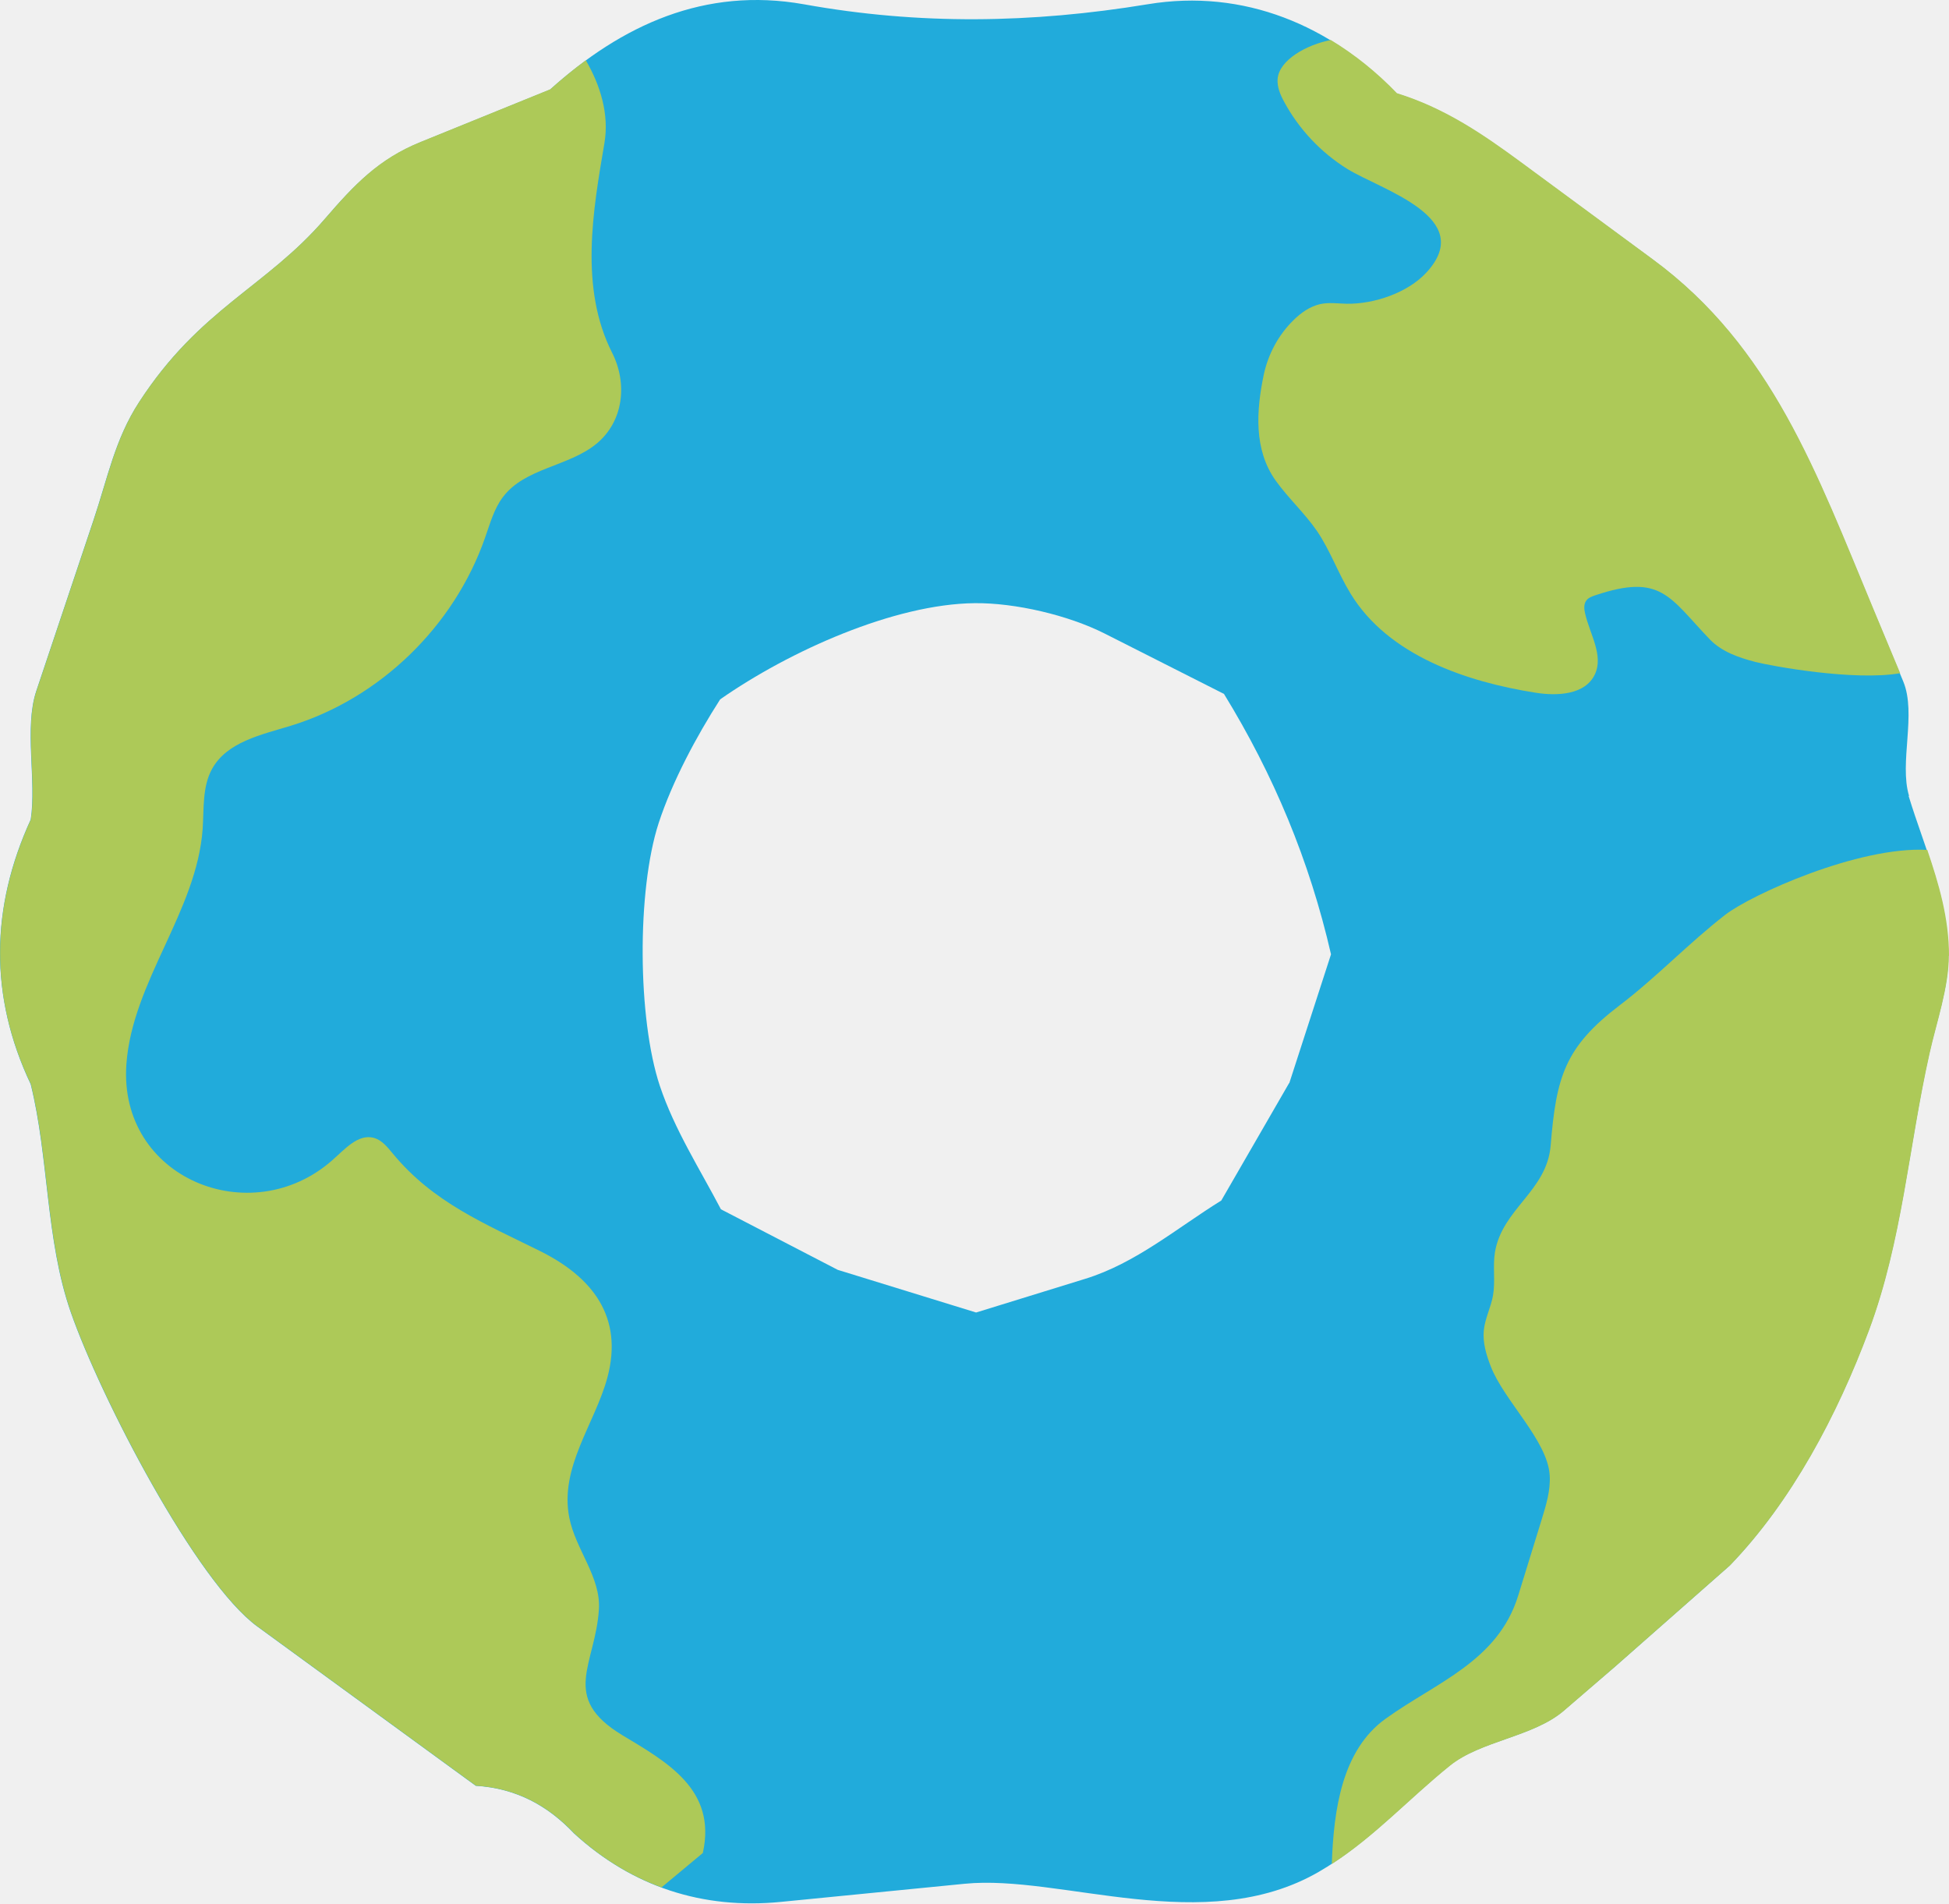
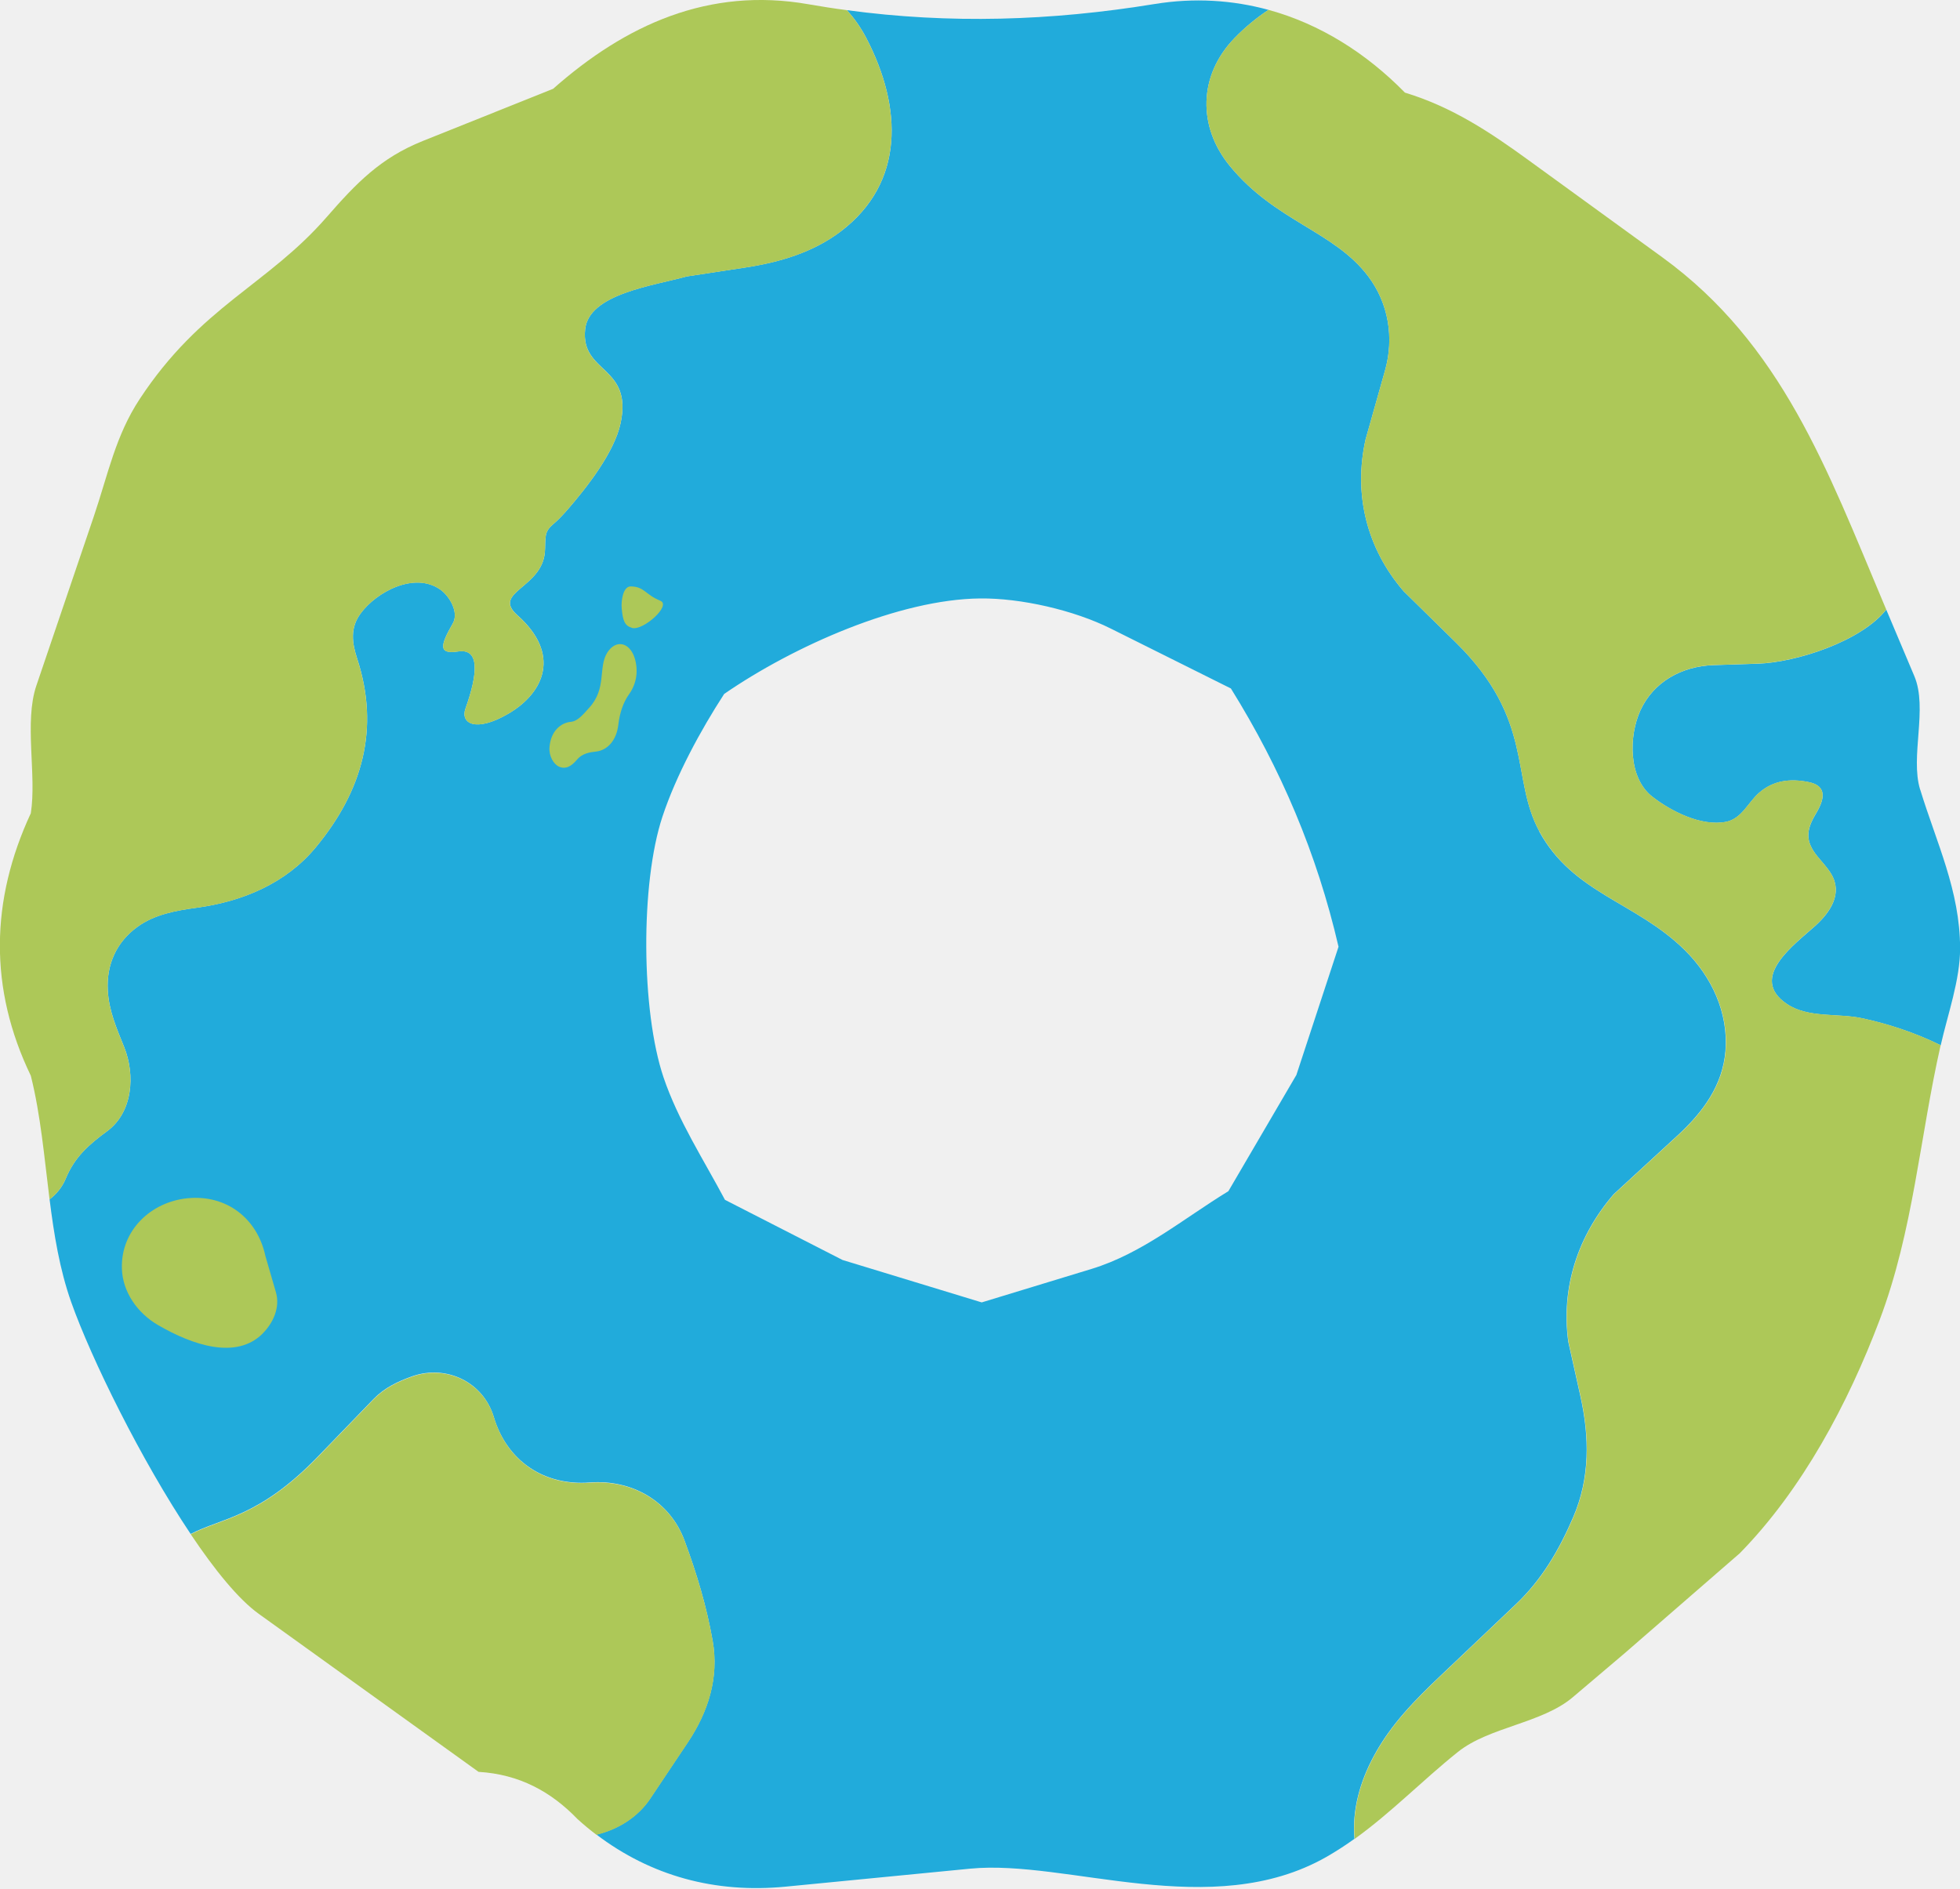
- <svg xmlns="http://www.w3.org/2000/svg" preserveAspectRatio="none" overflow="visible" style="display: block;" width="681.978" height="665.93" viewBox="0 0 681.978 665.93" fill="none">
-   <g id="Group">
-     <path id="Vector" d="M667.989 278.425C664.492 266.772 670.678 249.805 665.972 238.425L655.281 212.803C635.648 165.716 619.914 121.423 578.227 90.758L531.9 56.686C518.184 46.601 505.14 37.81 488.666 32.7C465.806 8.986 435.28 -4.098 401.594 1.49C360.982 8.168 321.648 8.781 281.239 1.49C246.611 -4.643 217.632 8.713 192.485 31.337L147.167 49.736C132.442 55.732 123.97 64.659 113.683 76.584C93.041 100.571 69.978 107.862 48.664 140.707C40.192 153.723 37.704 167.147 32.661 182.138L12.692 241.764C8.389 254.643 12.826 273.246 10.742 286.739C-3.311 317.403 -3.848 348.545 10.742 379.345C17.13 405.172 15.919 433.86 24.795 459.21C35.217 489.057 68.567 553.384 90.015 569.057L166.464 624.798C180.719 625.684 191.745 631.817 200.89 641.493C221.263 660.097 245.872 668.138 273.305 665.412L337.584 659.074C371.202 655.735 421.429 678.018 461.435 654.918C478.648 644.969 491.558 630.454 507.089 617.848C517.982 608.989 536.338 607.763 547.096 598.563L565.115 583.095L605.189 547.796C626.907 525.309 642.842 494.985 653.869 465.479C665.568 434.065 667.787 401.288 675.049 368.647C677.469 357.744 681.84 345.546 681.772 334.439C681.772 314.132 673.569 297.233 667.854 278.493L667.989 278.425ZM451.081 378.937L427.346 420.027C411.747 429.704 397.425 441.969 379.742 447.421L341.551 459.21L293.14 444.286L252.259 423.094C244.863 408.988 235.988 395.155 230.878 379.891C223.078 356.449 222.809 311.543 230.474 287.965C235.248 273.382 243.72 257.573 251.99 244.694C276.263 227.726 312.975 211.304 341.08 211.031C355.2 210.895 373.69 215.188 386.533 221.662L428.287 242.786C445.634 271.066 458.208 301.049 465.738 333.894L451.148 378.937H451.081Z" fill="#21ABDB" style="fill:#21ABDB;fill:color(display-p3 0.129 0.671 0.859);fill-opacity:1;" />
+ <svg xmlns="http://www.w3.org/2000/svg" preserveAspectRatio="none" overflow="visible" style="display: block;" width="272.07" height="262.18" viewBox="0 0 272.07 262.18" fill="none">
+   <g id="_ê²©ë¦¬_ëª¨ë" clip-path="url(#clip0_0_4)">
+     <path id="Vector" d="M266.533 109.62C265.133 105.04 267.623 98.35 265.733 93.88L261.833 84.64C258.383 89.04 249.333 91.98 243.983 92.15L237.863 92.35C233.443 92.5 229.513 94.68 227.703 98.65C226.093 102.18 226.003 107.99 229.343 110.6C231.943 112.63 236.143 114.78 239.583 114.11C241.763 113.68 242.643 111.44 244.143 110.11C246.143 108.34 248.503 108.08 251.013 108.58C251.573 108.69 252.143 108.88 252.553 109.28C253.593 110.32 252.583 112.12 251.983 113.12C250.693 115.31 250.613 116.83 252.243 118.86C252.903 119.68 253.643 120.43 254.183 121.33C255.823 124.04 254.073 126.64 252.033 128.5C249.203 131.08 242.583 135.74 248.063 139.41C251.013 141.38 255.103 140.66 258.433 141.37C262.013 142.13 265.823 143.37 269.393 145.13C270.363 140.83 272.093 136.04 272.083 131.66C272.073 123.67 268.803 117.02 266.543 109.62H266.533ZM213.693 115.45C209.623 108.01 213.073 99.99 202.063 89.18L194.843 82.09C189.723 76.16 187.853 68.65 189.553 61.03L192.253 51.46C193.533 46.94 192.773 42.13 189.903 38.34C185.163 32.08 177.073 30.76 170.753 23.09C166.213 17.59 166.353 10.47 171.363 5.29C172.803 3.8 174.393 2.49 176.083 1.37C171.103 0.01 165.793 -0.34 160.263 0.56C145.853 2.91 131.843 3.34 117.553 1.41C118.613 2.56 119.513 3.87 120.263 5.3C125.263 14.92 125.623 25.38 116.693 32.14C112.873 35.03 108.253 36.41 103.473 37.14L95.323 38.38C90.663 39.68 81.723 40.79 81.223 45.74C80.593 51.88 87.873 50.72 86.143 58.77C85.273 62.81 81.453 67.69 78.753 70.79C78.163 71.46 77.553 72.13 76.863 72.71C76.323 73.17 75.863 73.66 75.763 74.39C75.643 75.18 75.703 75.91 75.633 76.69C75.193 81.69 68.213 82.22 71.823 85.42C77.843 90.76 75.643 96.13 70.553 99.1C66.043 101.73 63.883 100.45 64.613 98.38C66.363 93.47 66.593 89.99 63.593 90.45C60.853 90.86 61.063 89.68 62.853 86.56C63.743 85.01 62.383 82.74 61.113 81.85C57.523 79.34 52.253 82.18 50.053 85.18C48.583 87.19 48.853 89.24 49.593 91.49C52.723 101.13 50.363 109.77 43.823 117.66C39.703 122.63 33.693 125.16 27.373 126.02C24.373 126.43 21.453 126.96 19.073 128.69C16.153 130.81 14.763 133.93 14.963 137.52C15.123 140.34 16.163 142.72 17.233 145.37C18.803 149.28 18.433 154.45 14.853 157.07C12.333 158.92 10.363 160.64 9.123 163.65C8.653 164.79 7.853 165.79 6.883 166.52C7.493 171.39 8.273 176.23 9.883 180.79C12.683 188.69 19.613 202.75 26.463 212.98C30.793 210.73 35.943 210.68 44.083 202.28L51.873 194.22C53.353 192.69 55.243 191.78 57.273 191.07C61.983 189.44 67.093 191.89 68.543 196.74C70.353 202.8 75.473 206.31 81.863 205.83C87.693 205.39 92.983 208.39 95.013 213.88C96.703 218.45 98.083 223.02 98.923 227.82C99.823 232.95 98.283 237.68 95.493 241.87L90.253 249.71C88.563 252.25 85.803 253.99 82.783 254.71C90.373 260.47 99.263 262.9 109.053 261.95L134.693 259.45C148.123 258.14 168.153 266.91 184.123 257.82C185.483 257.04 186.773 256.2 188.013 255.31C187.663 251.33 188.773 247.34 190.763 243.7C193.103 239.38 196.433 236.01 200.023 232.6L210.453 222.7C214.033 219.3 216.433 215.17 218.383 210.63C220.713 205.21 220.643 199.53 219.363 193.79L217.693 186.29C216.663 178.73 219.033 171.56 224.003 165.8L232.853 157.66C236.353 154.44 239.133 150.71 239.513 145.89C239.923 140.61 237.603 135.6 233.833 131.89C227.073 125.22 218.383 124.08 213.663 115.44L213.693 115.45ZM179.983 149.2L170.513 165.39C164.293 169.19 158.573 174.03 151.523 176.18L136.273 180.83L116.953 174.94L100.633 166.59C97.683 161.03 94.133 155.58 92.103 149.58C88.993 140.35 88.883 122.66 91.953 113.39C93.853 107.66 97.233 101.42 100.523 96.35C110.203 89.68 124.843 83.2 136.063 83.09C141.703 83.03 149.063 84.71 154.203 87.28L170.863 95.59C177.793 106.73 182.813 118.52 185.803 131.45L179.973 149.19L179.983 149.2Z" fill="#21ABDB" style="fill:#21ABDB;fill:color(display-p3 0.129 0.671 0.859);fill-opacity:1;" />
    <g id="Vector_2">
</g>
-     <path id="Vector_3" d="M664.832 235.542C648.695 238.336 619.782 233.021 614.202 231.59C608.419 230.091 602.502 228.046 598.334 223.753C584.079 208.898 581.323 200.516 558.193 208.285C556.983 208.694 555.638 209.171 554.966 210.261C554.159 211.487 554.293 213.123 554.629 214.554C556.243 221.777 561.219 229.273 558.059 235.951C554.697 243.106 544.947 243.583 537.282 242.357C513.48 238.609 485.778 229.477 472.532 207.603C468.229 200.585 465.472 192.612 460.833 185.797C456.53 179.528 450.815 174.349 446.377 168.148C438.645 157.313 439.586 143.617 442.208 131.078C443.755 123.855 447.386 117.109 452.63 111.998C455.252 109.409 458.345 107.228 461.909 106.41C464.935 105.729 468.095 106.206 471.255 106.274C480.803 106.41 492.636 102.458 499.226 95.235C516.707 76.086 483.425 66.478 471.457 59.119C462.245 53.395 454.513 45.217 449.335 35.609C447.991 33.156 446.848 30.43 447.049 27.636C447.587 20.89 457.404 15.575 465.674 14.008C474.012 19.05 481.811 25.32 488.804 32.611C505.277 37.722 518.321 46.512 532.038 56.597L578.364 90.737C620.051 121.402 635.785 165.695 655.418 212.782L664.899 235.542H664.832Z" fill="#ADC958" style="fill:#ADC958;fill:color(display-p3 0.678 0.788 0.345);fill-opacity:1;" />
-     <path id="Vector_4" d="M681.911 334.35C681.911 345.525 677.607 357.655 675.187 368.558C667.858 401.199 665.706 433.975 654.007 465.39C642.98 494.964 627.045 525.22 605.327 547.707L565.254 583.005L547.234 598.542C536.476 607.741 518.12 609.036 507.295 617.827C493.108 629.275 481.139 642.426 466.011 652.171C466.683 633.091 469.575 612.307 484.837 601.336C502.521 588.593 524.104 581.302 531.231 558.269C533.988 549.411 536.678 540.552 539.434 531.693C540.981 526.651 542.595 521.472 542.258 516.157C541.519 503.959 526.189 489.989 521.616 477.996C520.07 474.044 518.792 469.751 519.196 465.526C519.599 461.301 521.684 457.417 522.423 453.26C523.297 448.286 522.289 443.107 523.096 438.132C525.651 422.868 541.25 416.803 542.595 400.79C544.544 376.803 547.503 366.377 566.733 351.726C579.642 341.914 590.871 329.989 603.713 320.04C612.79 313.021 650.175 296.053 674.38 297.348C678.414 309.273 681.978 321.13 681.978 334.486L681.911 334.35Z" fill="#ADC958" style="fill:#ADC958;fill:color(display-p3 0.678 0.788 0.345);fill-opacity:1;" />
-     <path id="Vector_5" d="M245.801 648.417L231.479 660.342C220.519 656.322 210.232 649.985 200.953 641.467C191.809 631.79 180.782 625.657 166.528 624.772L90.079 569.03C68.63 553.357 35.28 489.03 24.858 459.183C15.983 433.765 17.193 405.145 10.806 379.319C-3.852 348.518 -3.247 317.444 10.806 286.712C12.89 273.219 8.452 254.548 12.755 241.737L32.725 182.111C37.768 167.12 40.256 153.627 48.727 140.612C70.042 107.835 93.104 100.475 113.746 76.489C124.033 64.564 132.505 55.569 147.23 49.64L192.548 31.242C196.583 27.63 200.751 24.223 204.987 21.088C210.097 29.879 213.19 40.032 211.509 49.981C207.475 73.695 202.701 100.748 214.199 123.44C219.578 134.07 218.3 147.426 208.618 155.331C198.802 163.304 183.673 163.713 176.008 173.866C172.848 178.023 171.503 183.134 169.755 188.04C158.93 219.181 132.842 244.395 101.711 253.935C91.423 257.069 79.321 259.59 74.143 269.131C70.781 275.332 71.386 282.896 70.916 289.982C68.832 318.943 46.307 343.339 44.222 372.368C41.399 412.232 87.725 431.04 116.234 405.963C120.604 402.147 125.311 396.559 130.892 398.126C133.716 398.944 135.598 401.397 137.481 403.646C151.601 420.75 169.62 428.109 188.85 437.65C207.408 446.849 218.233 460.818 212.518 482.011C208.147 498.161 195.709 513.357 199.205 531.006C201.424 542.182 210.299 551.79 209.56 563.102C208.349 582.454 195.843 593.834 217.695 607.054C233.429 616.526 250.843 626.134 245.935 648.281L245.801 648.417Z" fill="#ADC958" style="fill:#ADC958;fill:color(display-p3 0.678 0.788 0.345);fill-opacity:1;" />
+     <path id="Vector_3" d="M36.468 185.14C37.938 183.66 38.908 181.51 38.298 179.41L36.839 174.38C35.718 169.16 31.428 165.83 26.018 166.37C20.948 166.88 16.759 170.82 16.919 176.13C17.018 179.41 19.099 182.33 21.939 183.98C26.759 186.78 32.809 188.82 36.468 185.15V185.14Z" fill="#ADC858" style="fill:#ADC858;fill:color(display-p3 0.678 0.784 0.345);fill-opacity:1;" />
+     <g id="Vector_4">
+ </g>
+     <path id="Vector_5" d="M269.381 145.129C266.471 157.989 265.591 170.869 260.921 183.249C256.531 194.879 250.171 206.809 241.501 215.659L225.511 229.549L218.321 235.649C214.041 239.279 206.711 239.769 202.371 243.249C197.401 247.229 193.101 251.689 188.041 255.319C187.691 251.339 188.801 247.349 190.791 243.709C193.131 239.389 196.461 236.019 200.051 232.609L210.481 222.709C214.061 219.309 216.461 215.179 218.411 210.639C220.741 205.219 220.671 199.539 219.391 193.799L217.721 186.299C216.691 178.739 219.061 171.569 224.031 165.809L232.881 157.669C236.381 154.449 239.161 150.719 239.541 145.899C239.951 140.619 237.631 135.609 233.861 131.899C227.101 125.229 218.411 124.089 213.691 115.449C209.621 108.009 213.071 99.989 202.061 89.179L194.841 82.089C189.721 76.159 187.851 68.649 189.551 61.029L192.251 51.459C193.531 46.939 192.771 42.129 189.901 38.339C185.161 32.079 177.071 30.759 170.751 23.089C166.211 17.589 166.351 10.469 171.361 5.289C172.801 3.799 174.391 2.489 176.081 1.369C183.211 3.319 189.641 7.369 195.021 12.859C201.581 14.859 206.791 18.319 212.261 22.299L230.741 35.719C247.361 47.789 253.651 65.229 261.471 83.779L261.831 84.629C258.381 89.029 249.331 91.969 243.981 92.139L237.861 92.339C233.441 92.489 229.511 94.669 227.701 98.639C226.091 102.169 226.001 107.979 229.341 110.589C231.941 112.619 236.141 114.769 239.581 114.099C241.761 113.669 242.641 111.429 244.141 110.099C246.141 108.329 248.501 108.069 251.011 108.569C251.571 108.679 252.141 108.869 252.551 109.269C253.591 110.309 252.581 112.109 251.981 113.109C250.691 115.299 250.611 116.819 252.241 118.849C252.901 119.669 253.641 120.419 254.181 121.319C255.821 124.029 254.071 126.629 252.031 128.489C249.201 131.069 242.581 135.729 248.061 139.399C251.011 141.369 255.101 140.649 258.431 141.359C262.011 142.119 265.821 143.359 269.391 145.119L269.381 145.129Z" fill="#ADC858" style="fill:#ADC858;fill:color(display-p3 0.678 0.784 0.345);fill-opacity:1;" />
+     <path id="Vector_6" d="M95.507 241.91L90.267 249.75C88.577 252.29 85.817 254.03 82.797 254.75C81.897 254.07 81.027 253.35 80.167 252.57C76.507 248.77 72.107 246.35 66.427 246.01L35.917 224.07C33.117 222.06 29.807 217.99 26.477 213.02C30.807 210.77 35.957 210.72 44.097 202.32L51.887 194.26C53.367 192.73 55.257 191.82 57.287 191.11C61.997 189.48 67.107 191.93 68.557 196.78C70.367 202.84 75.487 206.35 81.877 205.87C87.707 205.43 92.997 208.43 95.027 213.92C96.717 218.49 98.097 223.06 98.937 227.86C99.837 232.99 98.297 237.72 95.507 241.91Z" fill="#ADC858" style="fill:#ADC858;fill:color(display-p3 0.678 0.784 0.345);fill-opacity:1;" />
+     <path id="Vector_7" d="M116.689 32.15C112.869 35.04 108.249 36.42 103.469 37.15L95.319 38.39C90.659 39.69 81.719 40.8 81.219 45.75C80.589 51.89 87.869 50.73 86.139 58.78C85.269 62.82 81.449 67.7 78.749 70.8C78.159 71.47 77.549 72.14 76.859 72.72C76.319 73.18 75.859 73.67 75.759 74.4C75.639 75.19 75.699 75.92 75.629 76.7C75.189 81.7 68.209 82.23 71.819 85.43C77.839 90.77 75.639 96.14 70.549 99.11C66.039 101.74 63.879 100.46 64.609 98.39C66.359 93.48 66.589 90 63.589 90.46C60.849 90.87 61.059 89.69 62.849 86.57C63.739 85.02 62.379 82.75 61.109 81.86C57.519 79.35 52.249 82.19 50.049 85.19C48.579 87.2 48.849 89.25 49.589 91.5C52.719 101.14 50.359 109.78 43.819 117.67C39.699 122.64 33.689 125.17 27.369 126.03C24.369 126.44 21.449 126.97 19.069 128.7C16.149 130.82 14.759 133.94 14.959 137.53C15.119 140.35 16.159 142.73 17.229 145.38C18.799 149.29 18.429 154.46 14.849 157.08C12.329 158.93 10.359 160.65 9.119 163.66C8.649 164.8 7.849 165.8 6.879 166.53C6.149 160.73 5.659 154.88 4.279 149.36C-1.561 137.24 -1.331 124.99 4.279 112.91C5.109 107.59 3.329 100.25 5.049 95.19L13.019 71.71C15.019 65.8 16.029 60.51 19.399 55.39C27.899 42.48 37.109 39.6 45.339 30.15C49.449 25.44 52.819 21.92 58.699 19.57L76.779 12.33C86.829 3.44 98.389 -1.84 112.219 0.59C113.999 0.9 115.779 1.18 117.549 1.41C118.609 2.56 119.509 3.87 120.259 5.3C125.259 14.92 125.619 25.38 116.689 32.14V32.15Z" fill="#ADC858" style="fill:#ADC858;fill:color(display-p3 0.678 0.784 0.345);fill-opacity:1;" />
+     <path id="Vector_8" d="M80.094 105.47C80.804 104.62 81.854 104.44 82.724 104.35C84.304 104.18 85.584 102.82 85.834 100.6C86.014 99.05 86.494 97.54 87.314 96.4C88.294 95.03 88.634 93.33 88.154 91.55C87.864 90.48 87.254 89.71 86.504 89.49C85.704 89.26 84.884 89.68 84.294 90.61C83.004 92.68 84.254 95.59 81.784 98.27C81.054 99.07 80.234 100.13 79.254 100.22C77.764 100.36 76.434 101.59 76.274 103.77C76.184 105.03 76.874 106.1 77.564 106.43C78.494 106.86 79.304 106.42 80.094 105.47Z" fill="#ADC858" style="fill:#ADC858;fill:color(display-p3 0.678 0.784 0.345);fill-opacity:1;" />
+     <path id="Vector_9" d="M91.66 83.41C89.591 82.58 89.451 81.44 87.55 81.42C86.471 81.41 86.201 83.45 86.3 84.48C86.46 86.19 86.701 86.87 87.731 87.18C89.231 87.63 93.26 84.05 91.66 83.41Z" fill="#ADC858" style="fill:#ADC858;fill:color(display-p3 0.678 0.784 0.345);fill-opacity:1;" />
  </g>
+   <defs>
+     <clipPath id="clip0_0_4">
+       <rect width="272.07" height="262.18" fill="white" style="fill:white;fill-opacity:1;" />
+     </clipPath>
+   </defs>
</svg>
